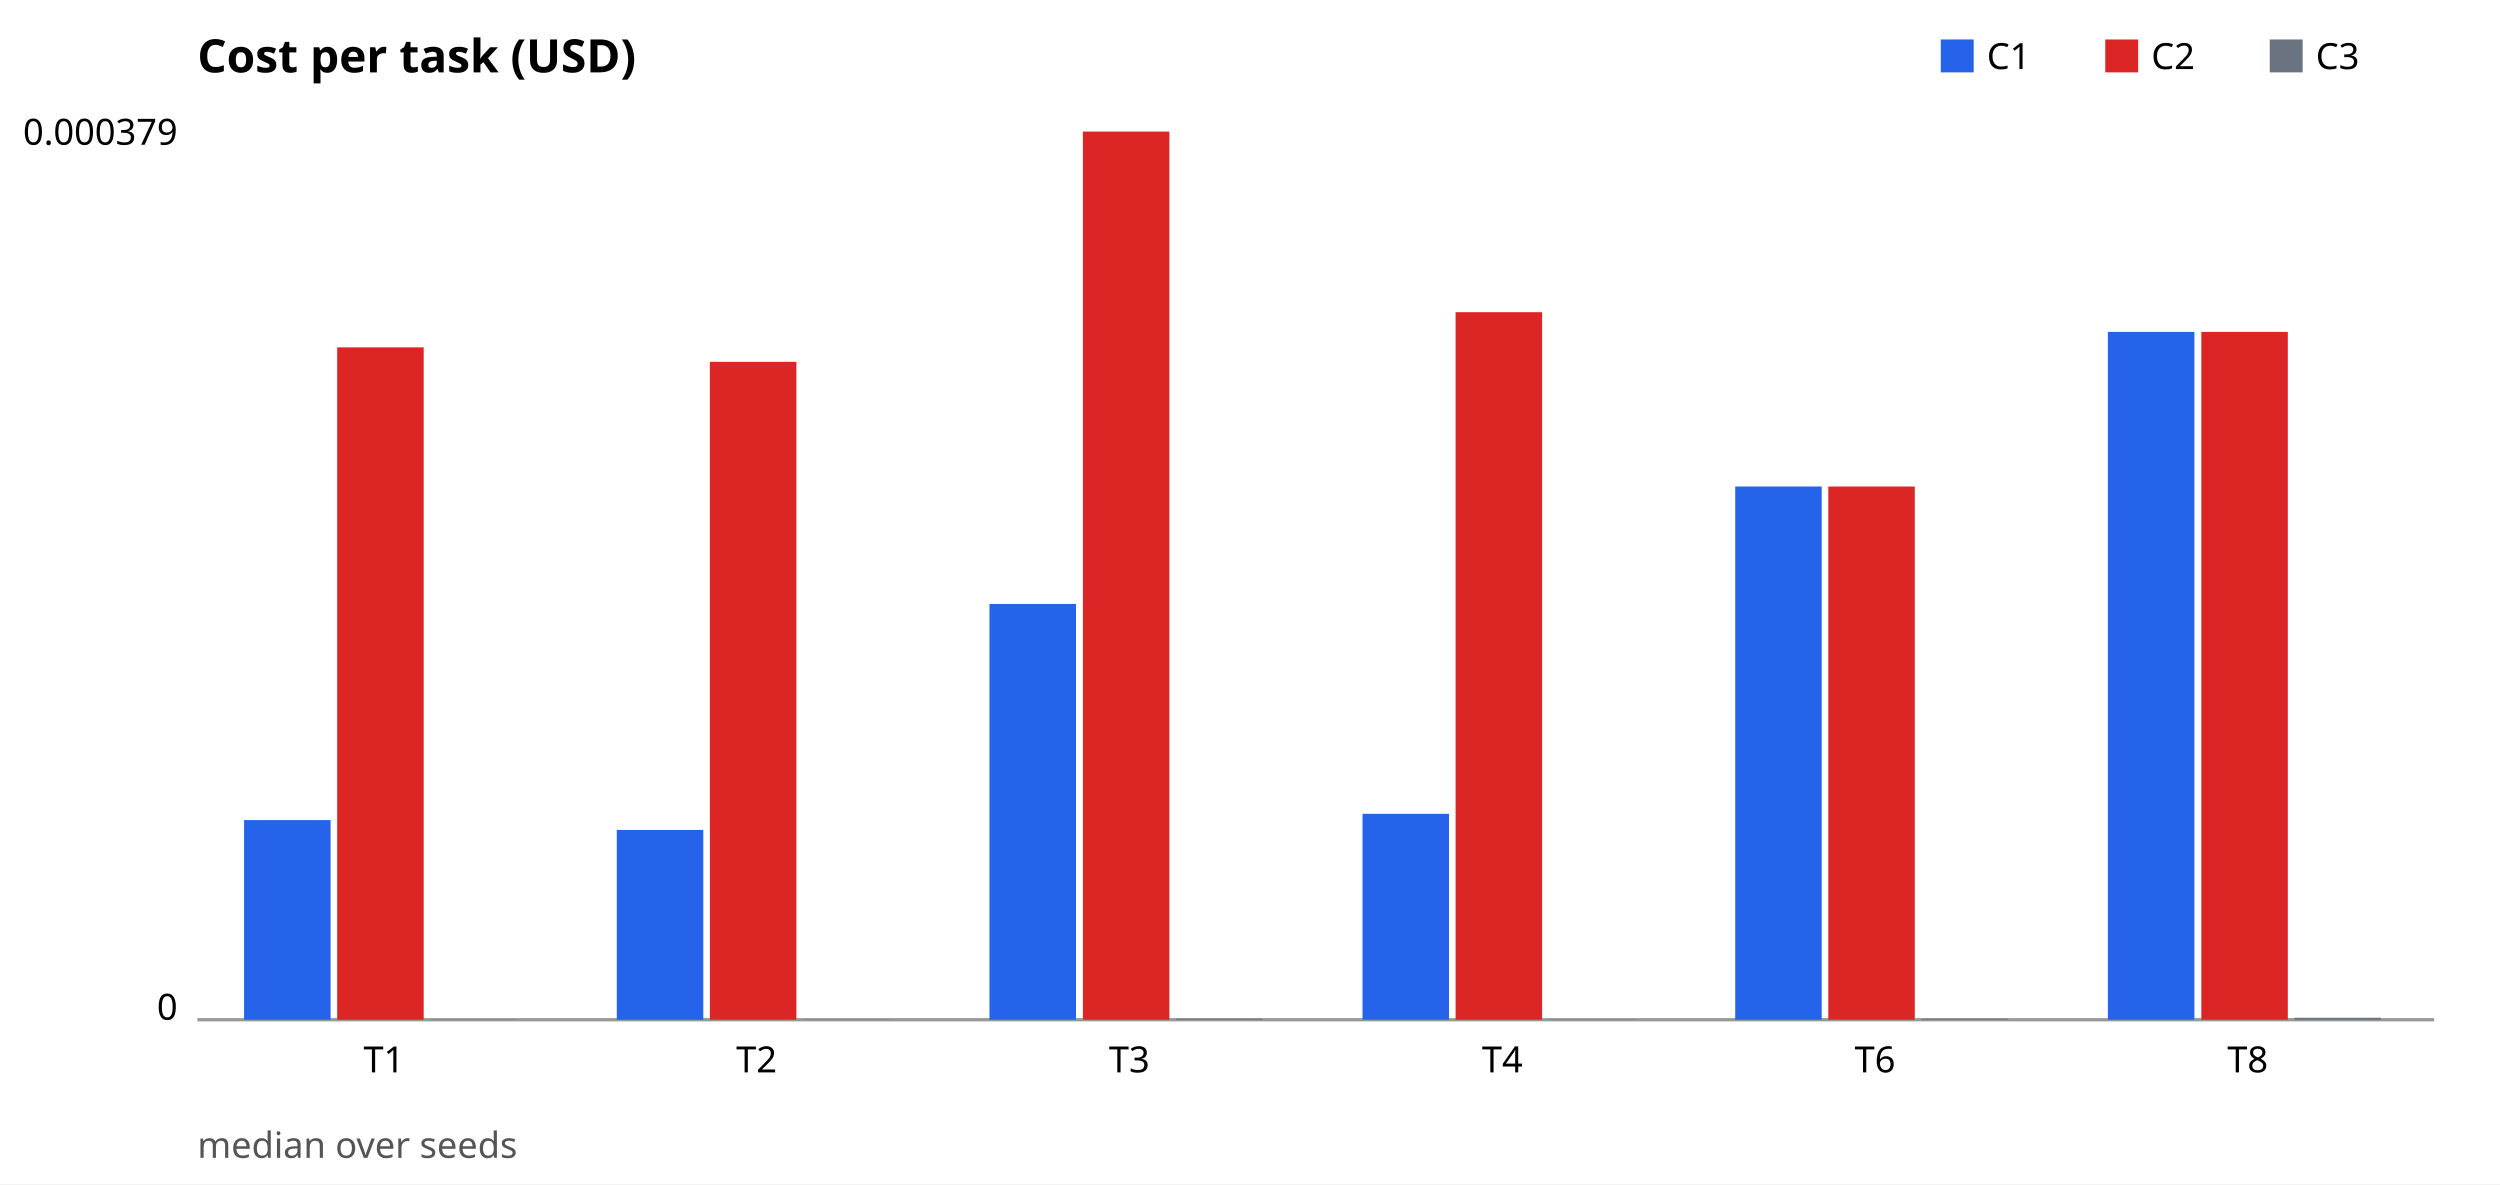
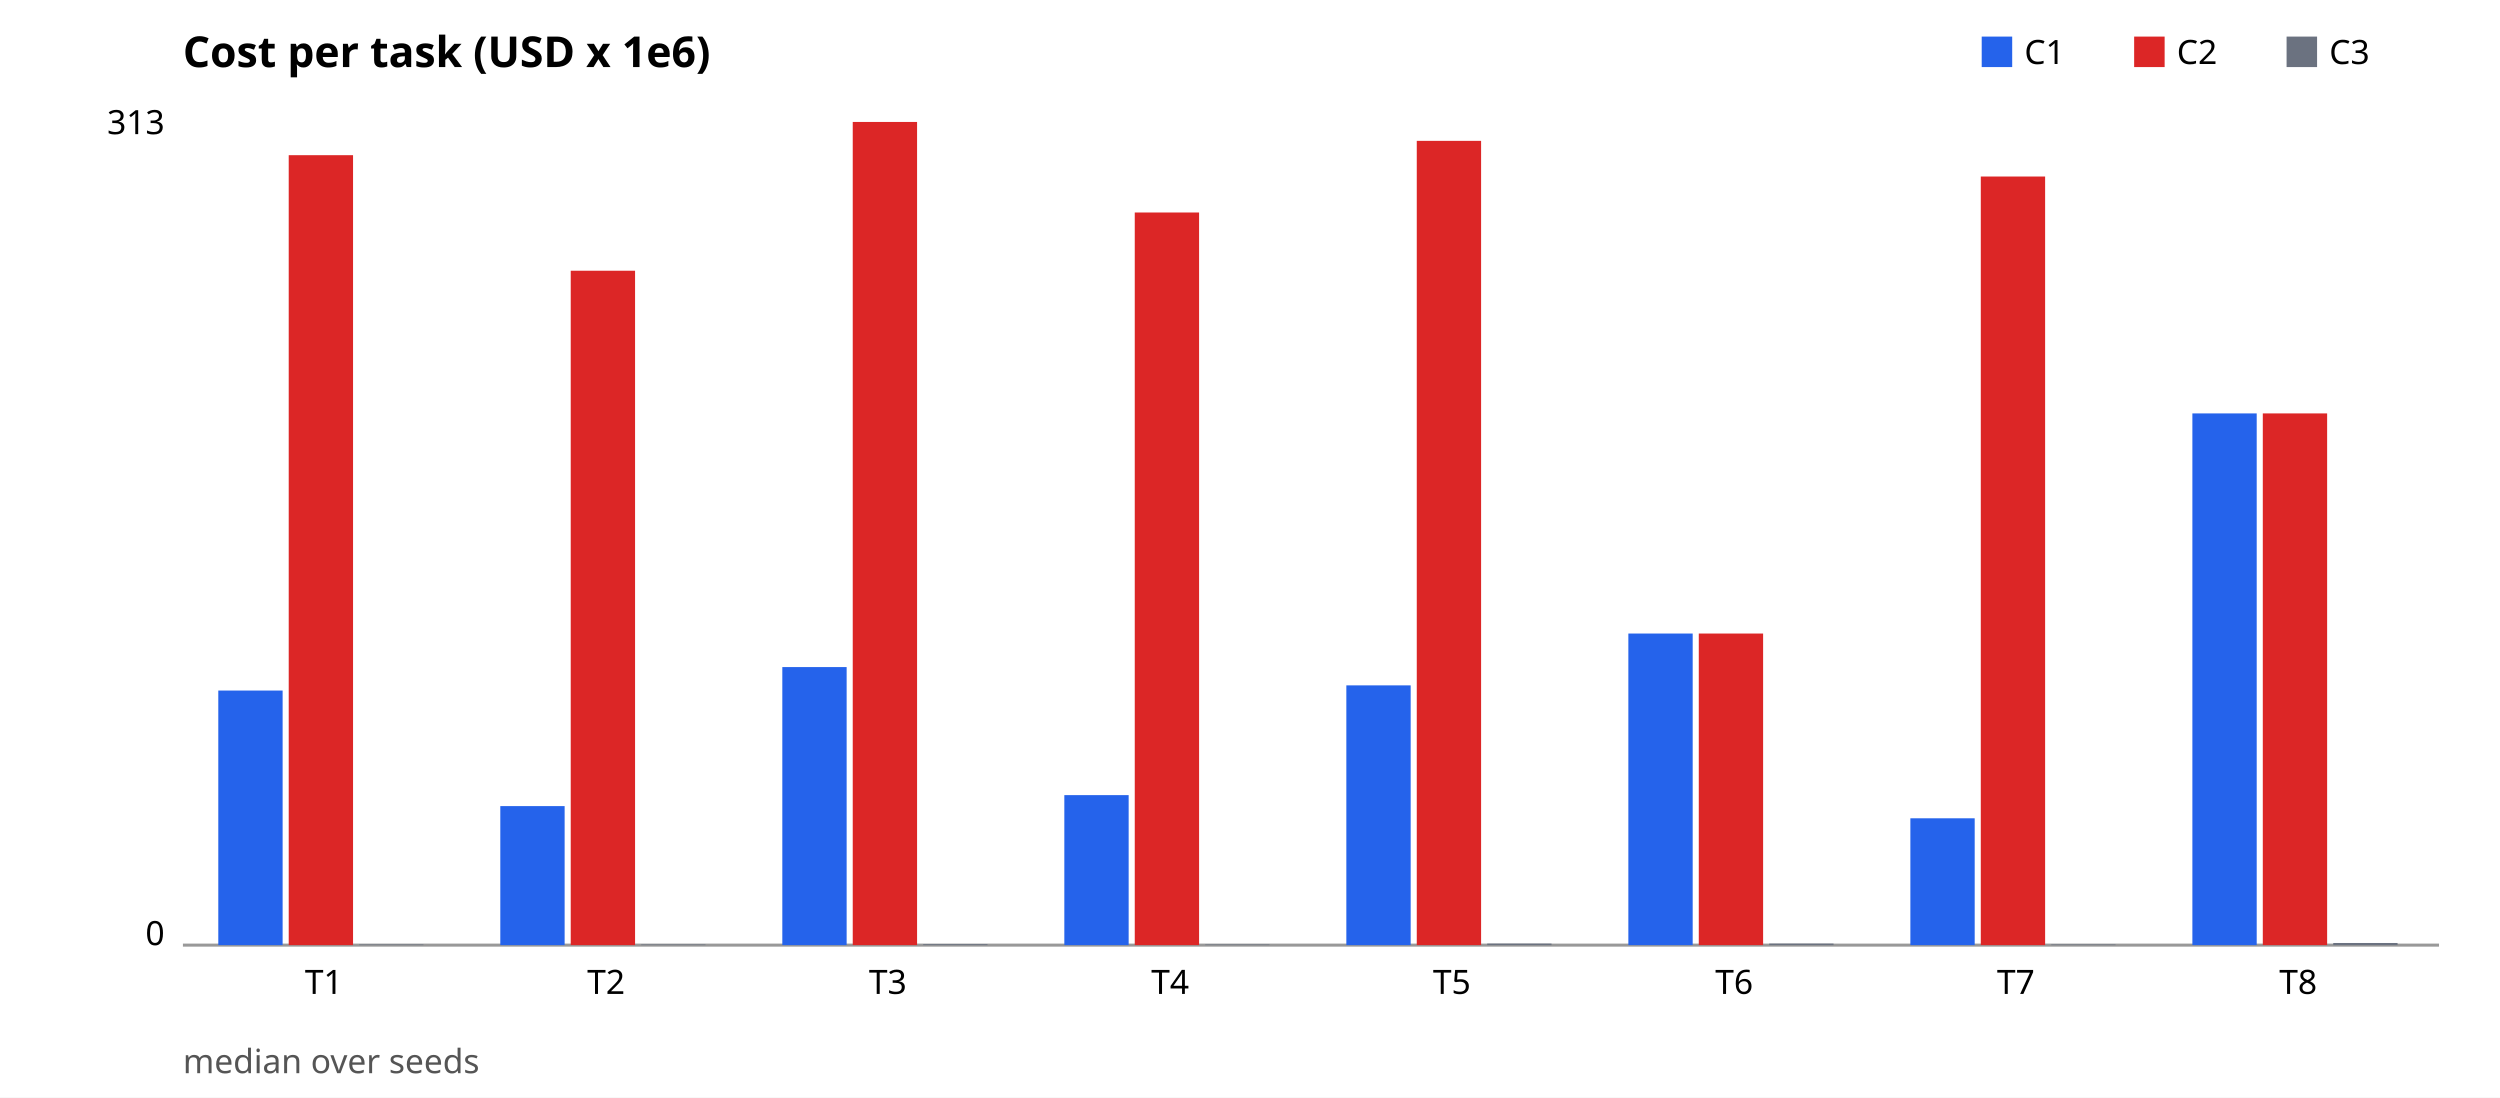
- <svg xmlns="http://www.w3.org/2000/svg" viewBox="0 0 760 360" font-family="sans-serif" font-size="11">
-   <rect width="760" height="360" fill="white" />
-   <text x="60" y="22" font-size="14" font-weight="bold">Cost per task (USD)</text>
-   <line x1="60" y1="310" x2="740" y2="310" stroke="#999" />
-   <rect x="74.2" y="249.3" width="26.3" height="60.7" fill="#2563eb" />
-   <rect x="102.5" y="105.6" width="26.3" height="204.4" fill="#dc2626" />
-   <rect x="130.8" y="309.9" width="26.3" height="0.1" fill="#6b7280" />
-   <text x="116.7" y="326" text-anchor="middle">T1</text>
-   <rect x="187.5" y="252.3" width="26.3" height="57.7" fill="#2563eb" />
-   <rect x="215.8" y="110.0" width="26.3" height="200.0" fill="#dc2626" />
-   <rect x="244.2" y="309.9" width="26.3" height="0.1" fill="#6b7280" />
-   <text x="230.0" y="326" text-anchor="middle">T2</text>
-   <rect x="300.8" y="183.6" width="26.3" height="126.4" fill="#2563eb" />
-   <rect x="329.2" y="40.0" width="26.3" height="270.0" fill="#dc2626" />
-   <rect x="357.5" y="309.7" width="26.3" height="0.3" fill="#6b7280" />
-   <text x="343.3" y="326" text-anchor="middle">T3</text>
-   <rect x="414.2" y="247.4" width="26.3" height="62.6" fill="#2563eb" />
-   <rect x="442.5" y="94.9" width="26.3" height="215.1" fill="#dc2626" />
-   <rect x="470.8" y="309.9" width="26.3" height="0.1" fill="#6b7280" />
-   <text x="456.7" y="326" text-anchor="middle">T4</text>
-   <rect x="527.5" y="147.9" width="26.3" height="162.1" fill="#2563eb" />
-   <rect x="555.8" y="147.9" width="26.3" height="162.1" fill="#dc2626" />
-   <rect x="584.2" y="309.7" width="26.3" height="0.3" fill="#6b7280" />
-   <text x="570.0" y="326" text-anchor="middle">T6</text>
-   <rect x="640.8" y="100.9" width="26.3" height="209.1" fill="#2563eb" />
-   <rect x="669.2" y="100.9" width="26.3" height="209.1" fill="#dc2626" />
-   <rect x="697.5" y="309.4" width="26.3" height="0.6" fill="#6b7280" />
-   <text x="683.3" y="326" text-anchor="middle">T8</text>
-   <text x="54" y="44" text-anchor="end">0.000379</text>
+ <svg xmlns="http://www.w3.org/2000/svg" viewBox="0 0 820 360" font-family="sans-serif" font-size="11">
+   <rect width="820" height="360" fill="white" />
+   <text x="60" y="22" font-size="14" font-weight="bold">Cost per task (USD x 1e6)</text>
+   <line x1="60" y1="310" x2="800" y2="310" stroke="#999" />
+   <rect x="71.6" y="226.5" width="21.1" height="83.5" fill="#2563eb" />
+   <rect x="94.7" y="50.9" width="21.1" height="259.1" fill="#dc2626" />
+   <rect x="117.8" y="309.8" width="21.1" height="0.2" fill="#6b7280" />
+   <text x="106.2" y="326" text-anchor="middle">T1</text>
+   <rect x="164.1" y="264.4" width="21.1" height="45.6" fill="#2563eb" />
+   <rect x="187.2" y="88.8" width="21.1" height="221.2" fill="#dc2626" />
+   <rect x="210.3" y="309.8" width="21.1" height="0.2" fill="#6b7280" />
+   <text x="198.8" y="326" text-anchor="middle">T2</text>
+   <rect x="256.6" y="218.8" width="21.1" height="91.2" fill="#2563eb" />
+   <rect x="279.7" y="40.0" width="21.1" height="270.0" fill="#dc2626" />
+   <rect x="302.8" y="309.7" width="21.1" height="0.3" fill="#6b7280" />
+   <text x="291.2" y="326" text-anchor="middle">T3</text>
+   <rect x="349.1" y="260.8" width="21.1" height="49.2" fill="#2563eb" />
+   <rect x="372.2" y="69.7" width="21.1" height="240.3" fill="#dc2626" />
+   <rect x="395.3" y="309.8" width="21.1" height="0.2" fill="#6b7280" />
+   <text x="383.8" y="326" text-anchor="middle">T4</text>
+   <rect x="441.6" y="224.8" width="21.1" height="85.2" fill="#2563eb" />
+   <rect x="464.7" y="46.2" width="21.1" height="263.8" fill="#dc2626" />
+   <rect x="487.8" y="309.5" width="21.1" height="0.5" fill="#6b7280" />
+   <text x="476.2" y="326" text-anchor="middle">T5</text>
+   <rect x="534.1" y="207.8" width="21.1" height="102.2" fill="#2563eb" />
+   <rect x="557.2" y="207.8" width="21.1" height="102.2" fill="#dc2626" />
+   <rect x="580.3" y="309.5" width="21.1" height="0.5" fill="#6b7280" />
+   <text x="568.8" y="326" text-anchor="middle">T6</text>
+   <rect x="626.6" y="268.4" width="21.1" height="41.6" fill="#2563eb" />
+   <rect x="649.7" y="57.9" width="21.1" height="252.1" fill="#dc2626" />
+   <rect x="672.8" y="309.8" width="21.1" height="0.2" fill="#6b7280" />
+   <text x="661.2" y="326" text-anchor="middle">T7</text>
+   <rect x="719.1" y="135.6" width="21.1" height="174.4" fill="#2563eb" />
+   <rect x="742.2" y="135.6" width="21.1" height="174.4" fill="#dc2626" />
+   <rect x="765.3" y="309.3" width="21.1" height="0.7" fill="#6b7280" />
+   <text x="753.8" y="326" text-anchor="middle">T8</text>
+   <text x="54" y="44" text-anchor="end">313</text>
  <text x="54" y="310" text-anchor="end">0</text>
  <text x="60" y="352" fill="#555">median over seeds</text>
-   <rect x="590" y="12" width="10" height="10" fill="#2563eb" />
-   <text x="604" y="21">C1</text>
-   <rect x="640" y="12" width="10" height="10" fill="#dc2626" />
-   <text x="654" y="21">C2</text>
-   <rect x="690" y="12" width="10" height="10" fill="#6b7280" />
-   <text x="704" y="21">C3</text>
+   <rect x="650" y="12" width="10" height="10" fill="#2563eb" />
+   <text x="664" y="21">C1</text>
+   <rect x="700" y="12" width="10" height="10" fill="#dc2626" />
+   <text x="714" y="21">C2</text>
+   <rect x="750" y="12" width="10" height="10" fill="#6b7280" />
+   <text x="764" y="21">C3</text>
</svg>
